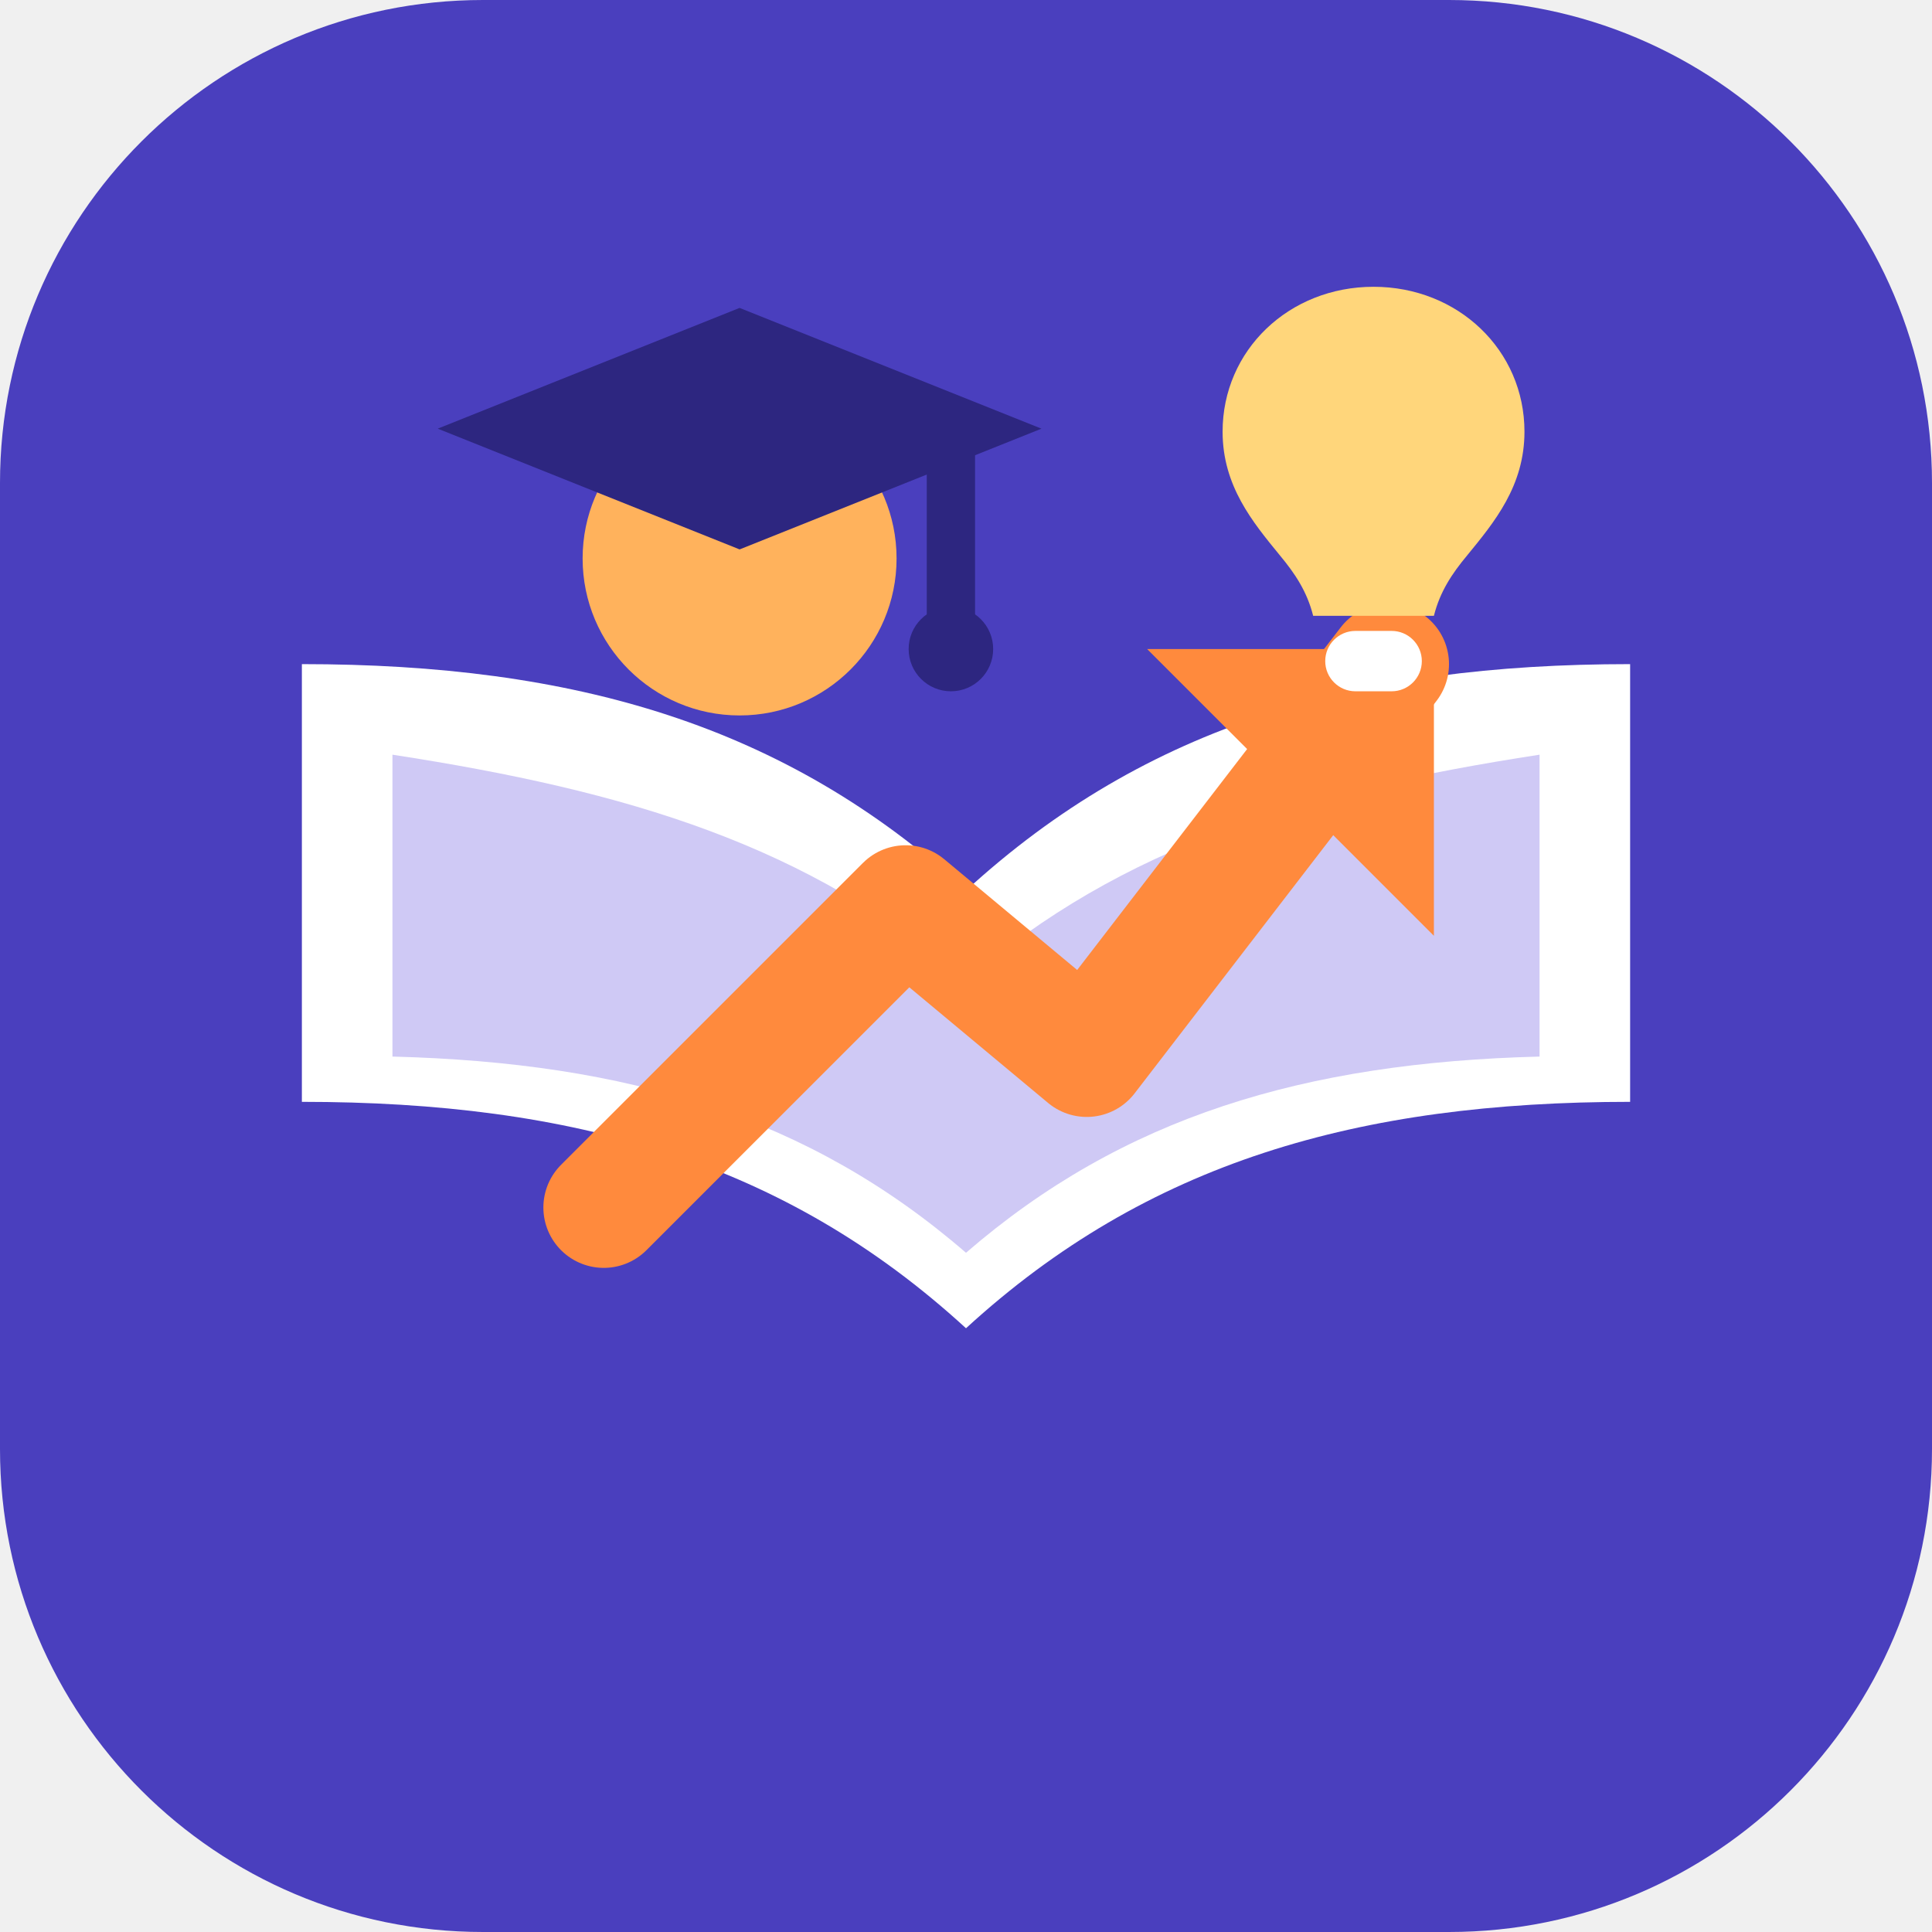
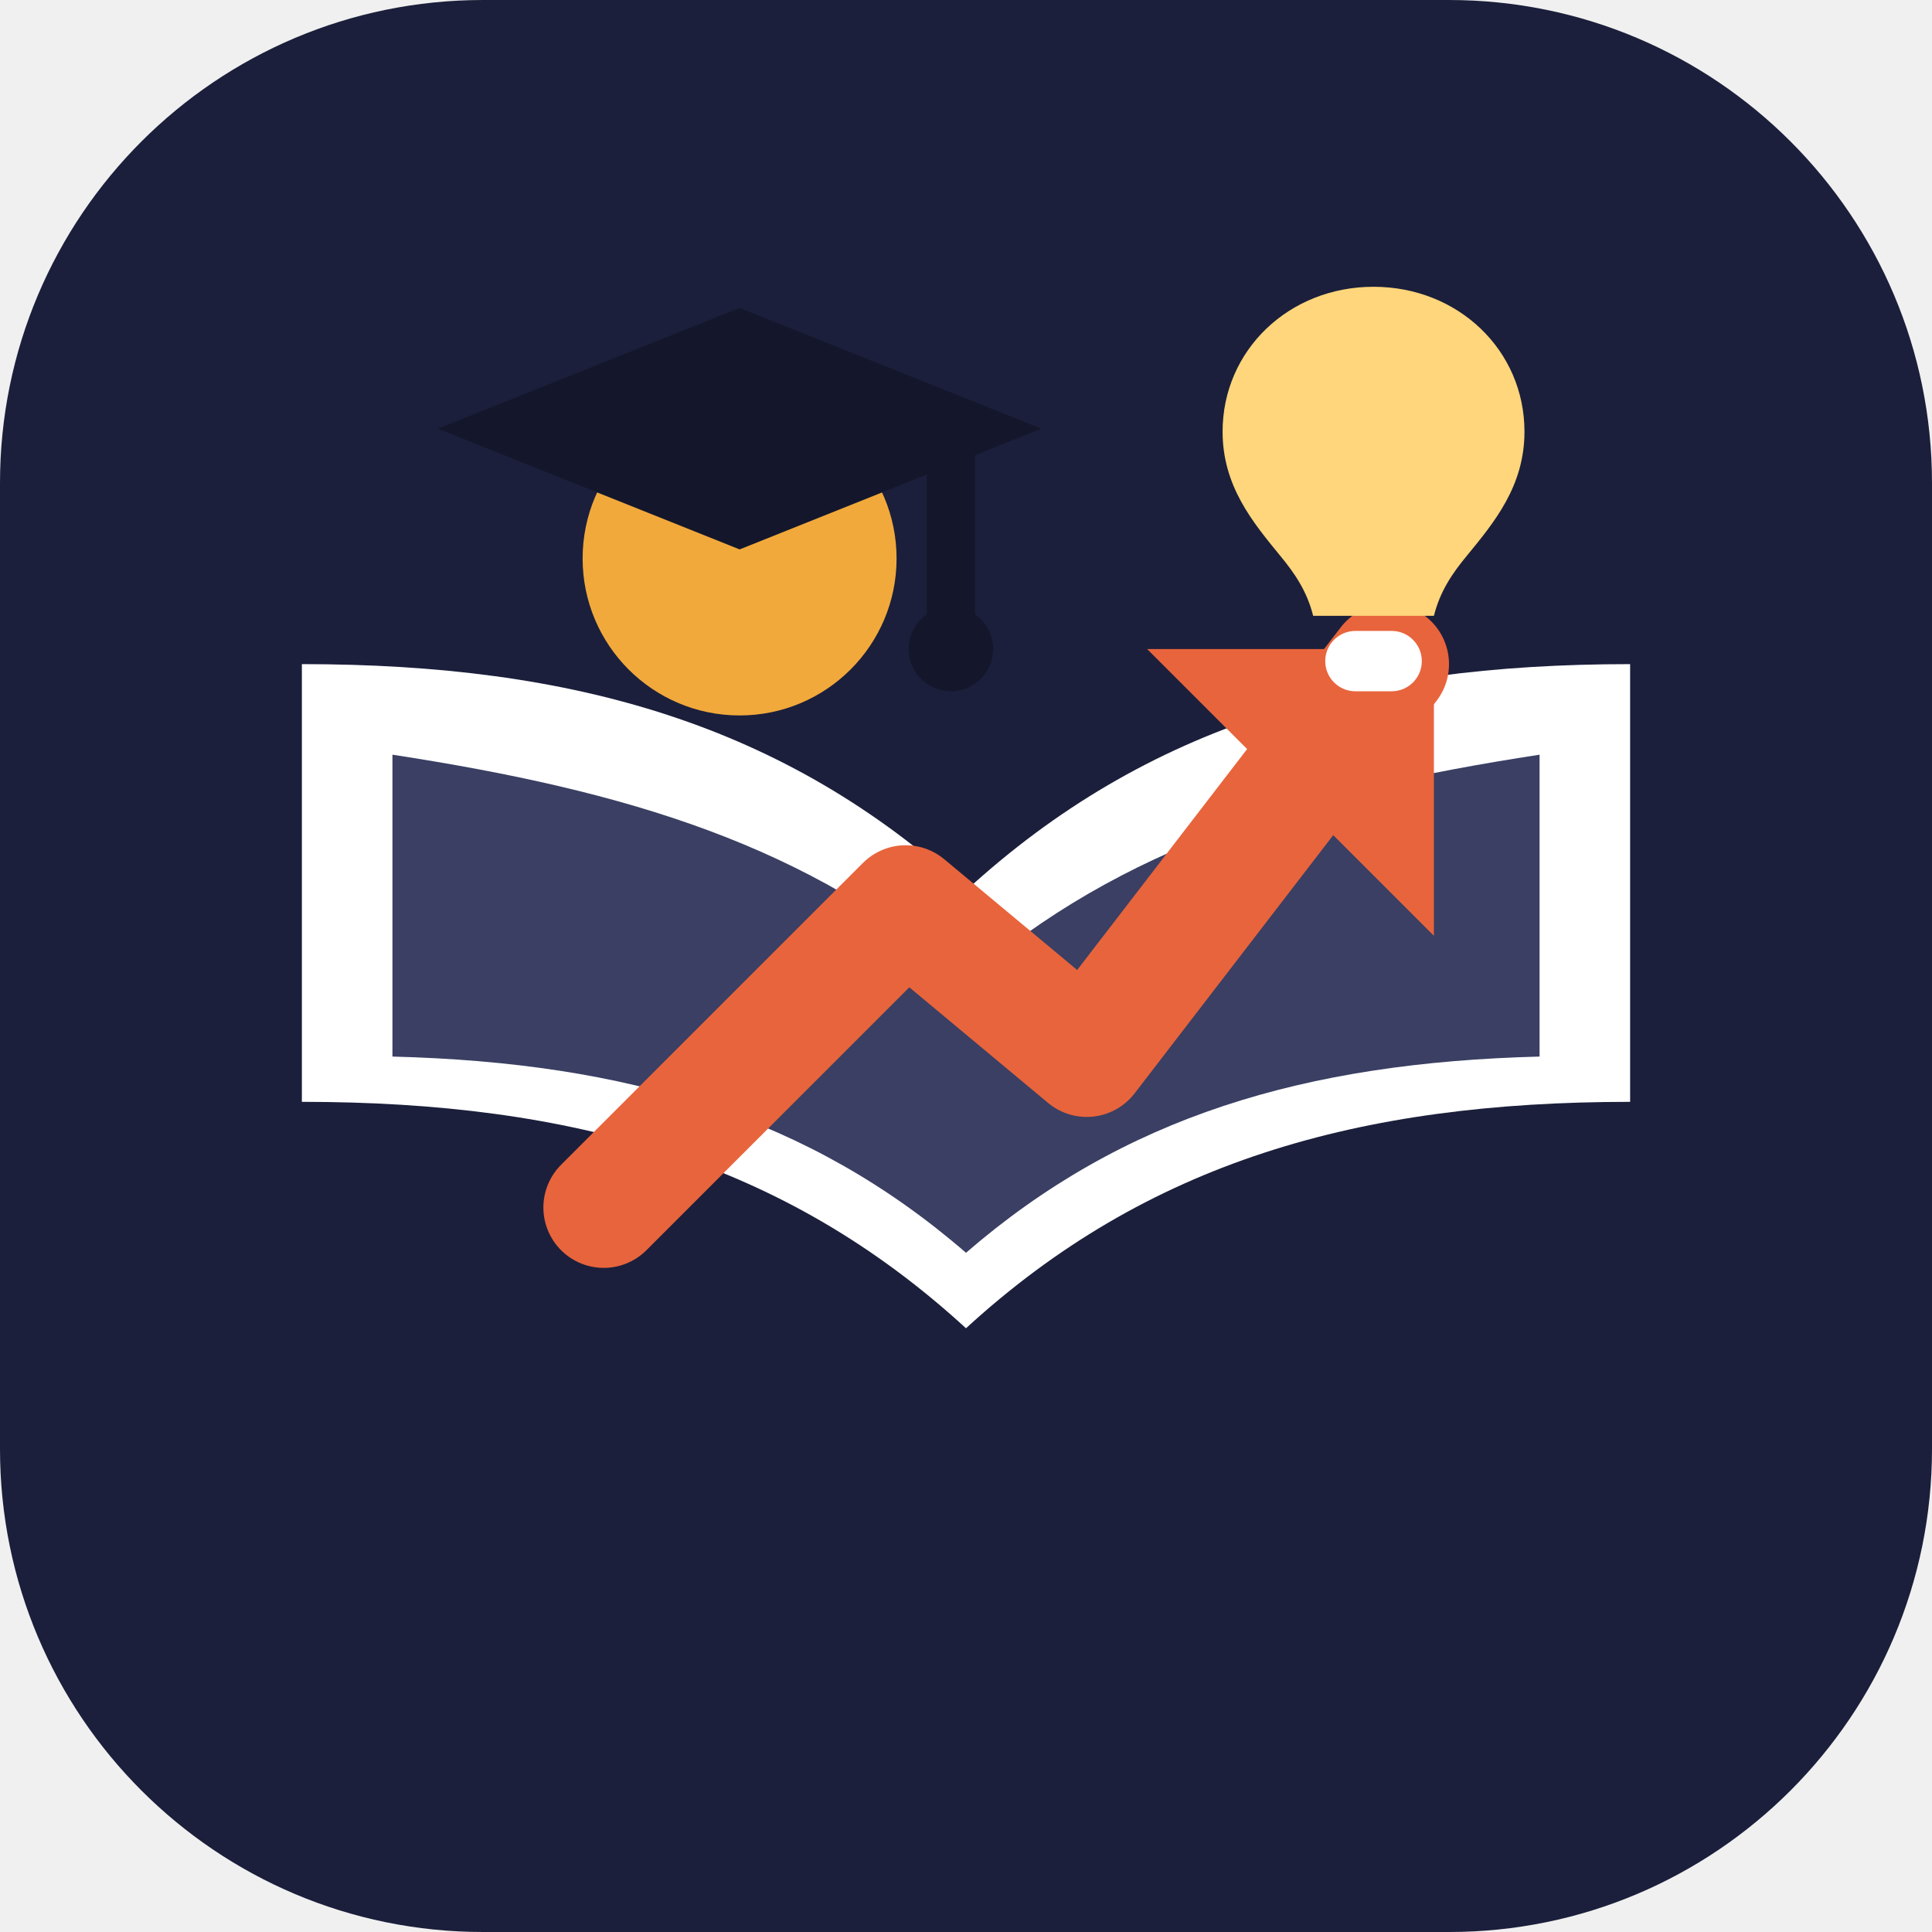
<svg xmlns="http://www.w3.org/2000/svg" width="64" height="64" viewBox="0 0 64 64" fill="none">
-   <rect width="64" height="64" rx="16" fill="#4A3FBE" />
+   <rect width="64" height="64" rx="16" fill="#1B1F3B" />
  <path d="M32 44 C26 38.5 19 36.5 10 36.5 L10 22 C19 22 26 24 32 29.5 C38 24 45 22 54 22 L54 36.5 C45 36.5 38 38.5 32 44 Z" fill="#fff" />
-   <path d="M32 41.5 C26.8 37 20.8 35.2 13 35 L13 25 C20.8 26.2 26.8 28 32 32.5 C37.2 28 43.2 26.2 51 25 L51 35 C43.2 35.2 37.2 37 32 41.5 Z" fill="#CFC9F5" />
-   <path d="M20 40 L30 30 L36 35 L46 22" stroke="#FF8A3D" stroke-width="4" stroke-linecap="round" stroke-linejoin="round" />
-   <path d="M38 21.5 L47.5 21.5 L47.5 31 Z" fill="#FF8A3D" />
-   <circle cx="24.5" cy="18.5" r="5.2" fill="#FFB25C" />
-   <path d="M24.5 10.2 L34.5 14.2 L24.5 18.2 L14.5 14.2 Z" fill="#2D2680" />
-   <path d="M31.5 15 L31.5 20.5" stroke="#2D2680" stroke-width="1.6" stroke-linecap="round" />
-   <circle cx="31.5" cy="21.5" r="1.4" fill="#2D2680" />
+   <path d="M32 41.5 C26.8 37 20.8 35.2 13 35 L13 25 C20.8 26.2 26.8 28 32 32.5 C37.2 28 43.2 26.2 51 25 L51 35 C43.2 35.2 37.2 37 32 41.5 Z" fill="#3A3F63" />
+   <path d="M20 40 L30 30 L36 35 L46 22" stroke="#E8643C" stroke-width="4" stroke-linecap="round" stroke-linejoin="round" />
+   <path d="M38 21.5 L47.5 21.5 L47.5 31 Z" fill="#E8643C" />
+   <circle cx="24.5" cy="18.5" r="5.2" fill="#F2A93B" />
+   <path d="M24.5 10.2 L34.5 14.2 L24.5 18.2 L14.5 14.2 Z" fill="#14172B" />
+   <path d="M31.5 15 L31.5 20.5" stroke="#14172B" stroke-width="1.6" stroke-linecap="round" />
+   <circle cx="31.5" cy="21.5" r="1.4" fill="#14172B" />
  <path d="M45.5 9.5 C48.3 9.5 50.5 11.6 50.5 14.3 C50.5 16.1 49.5 17.3 48.6 18.4 C48.1 19 47.7 19.6 47.5 20.4 L43.5 20.4 C43.3 19.6 42.9 19 42.4 18.4 C41.5 17.3 40.5 16.1 40.5 14.3 C40.5 11.6 42.7 9.5 45.5 9.5 Z" fill="#FFD67B" />
  <rect x="43.9" y="20.9" width="3.2" height="2" rx="1" fill="#fff" />
</svg>
